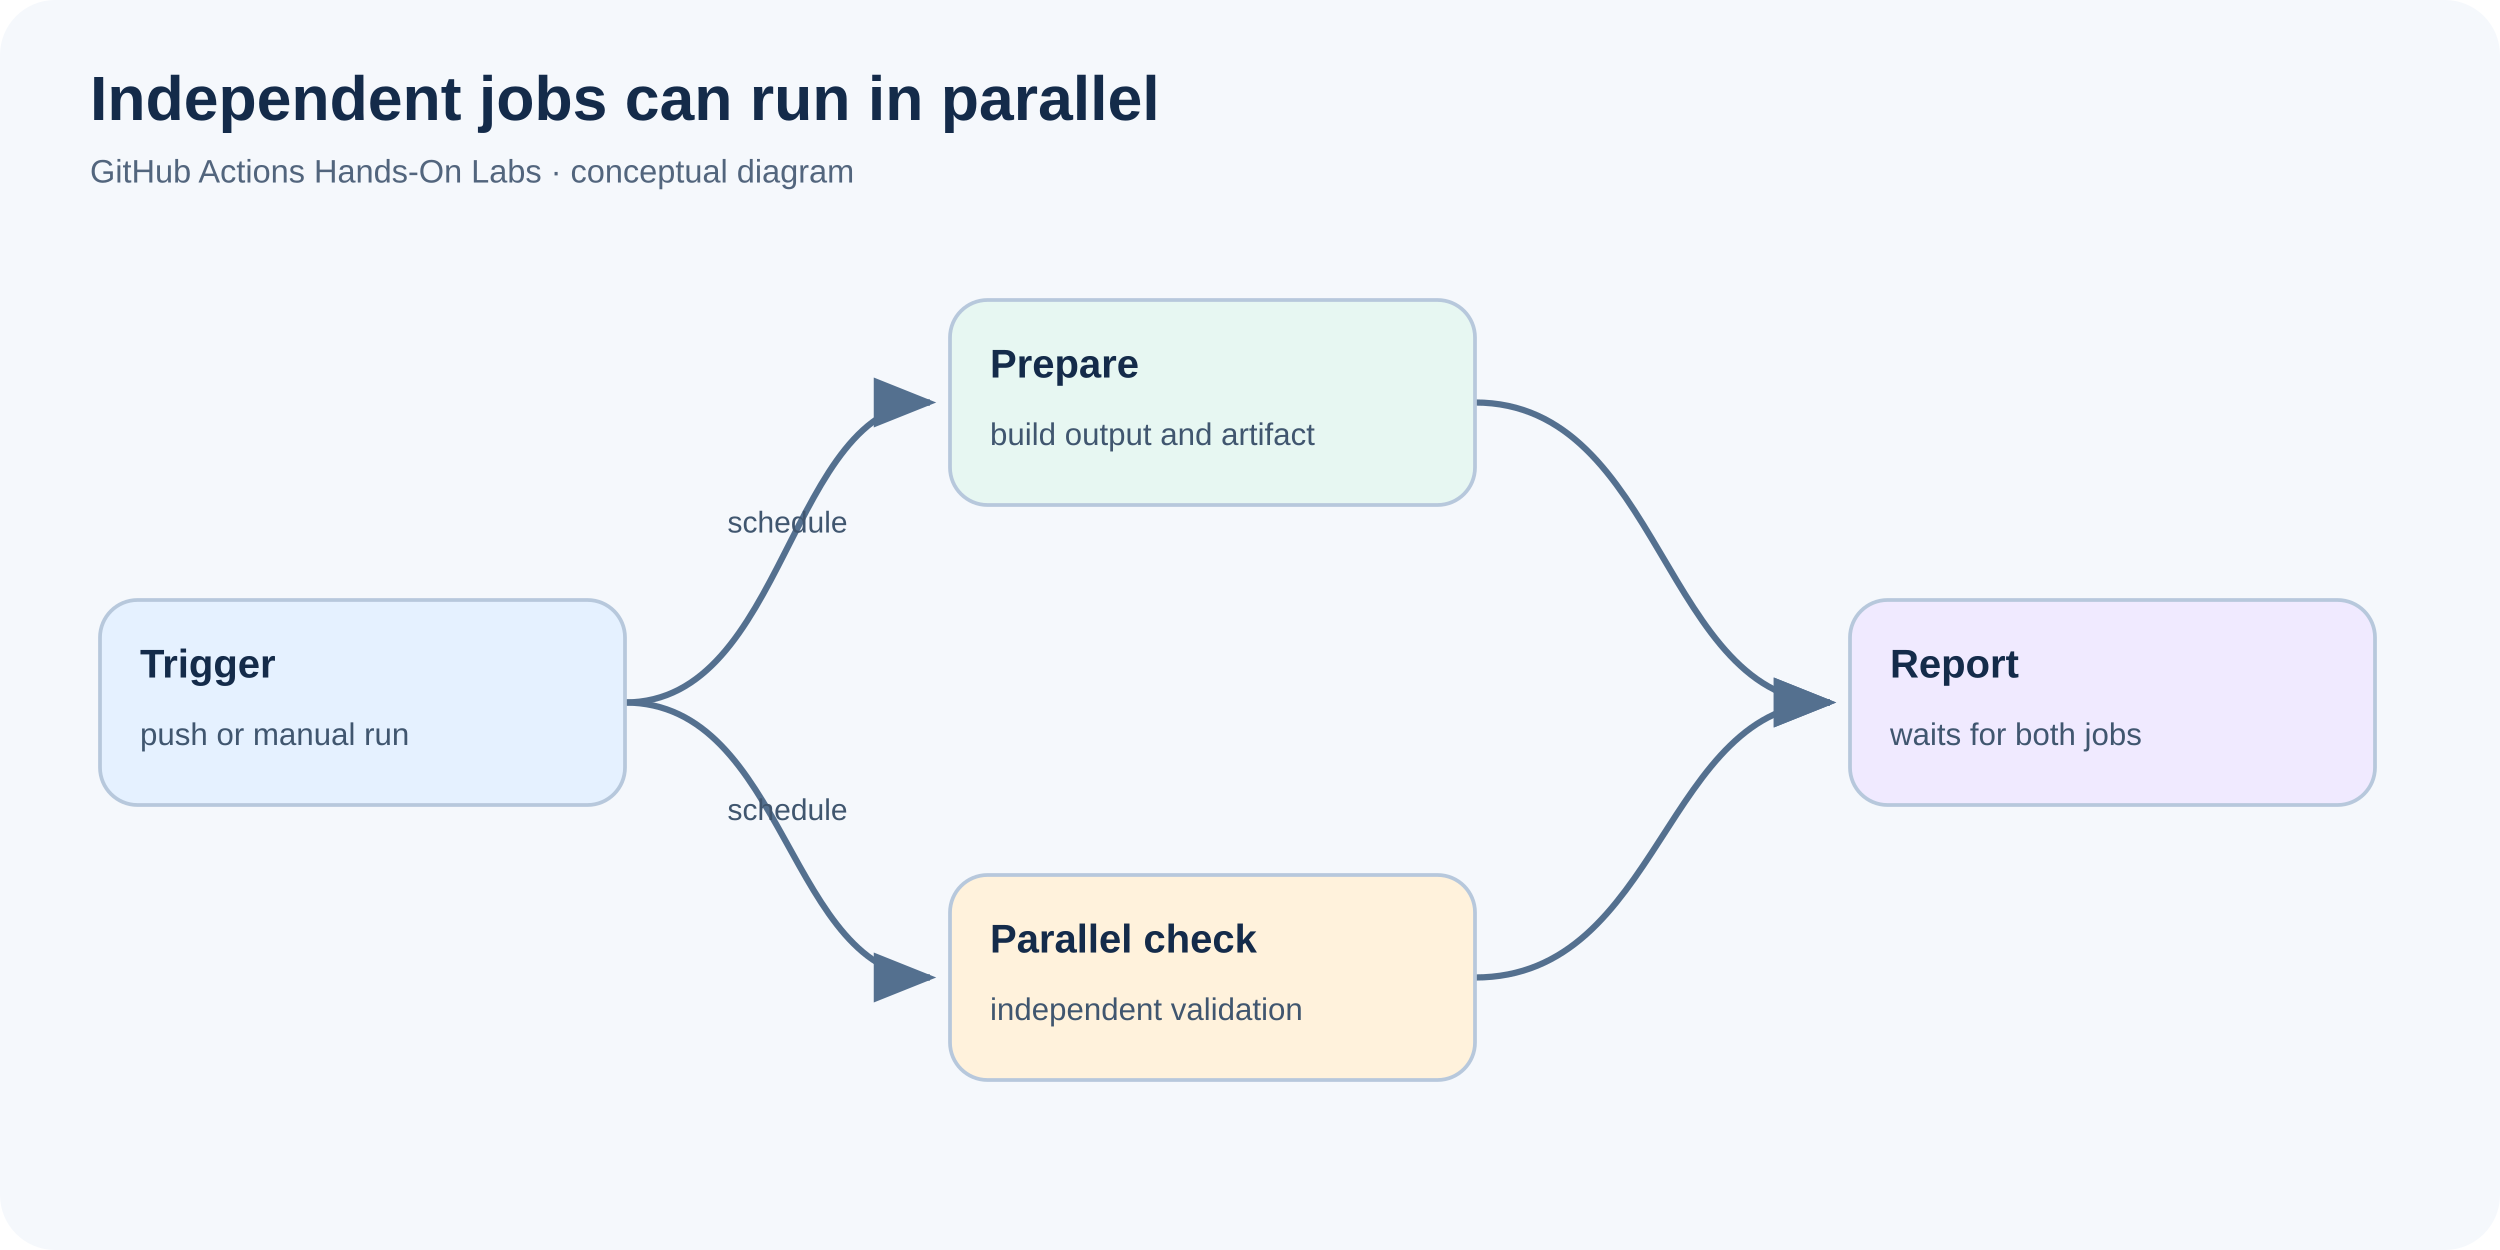
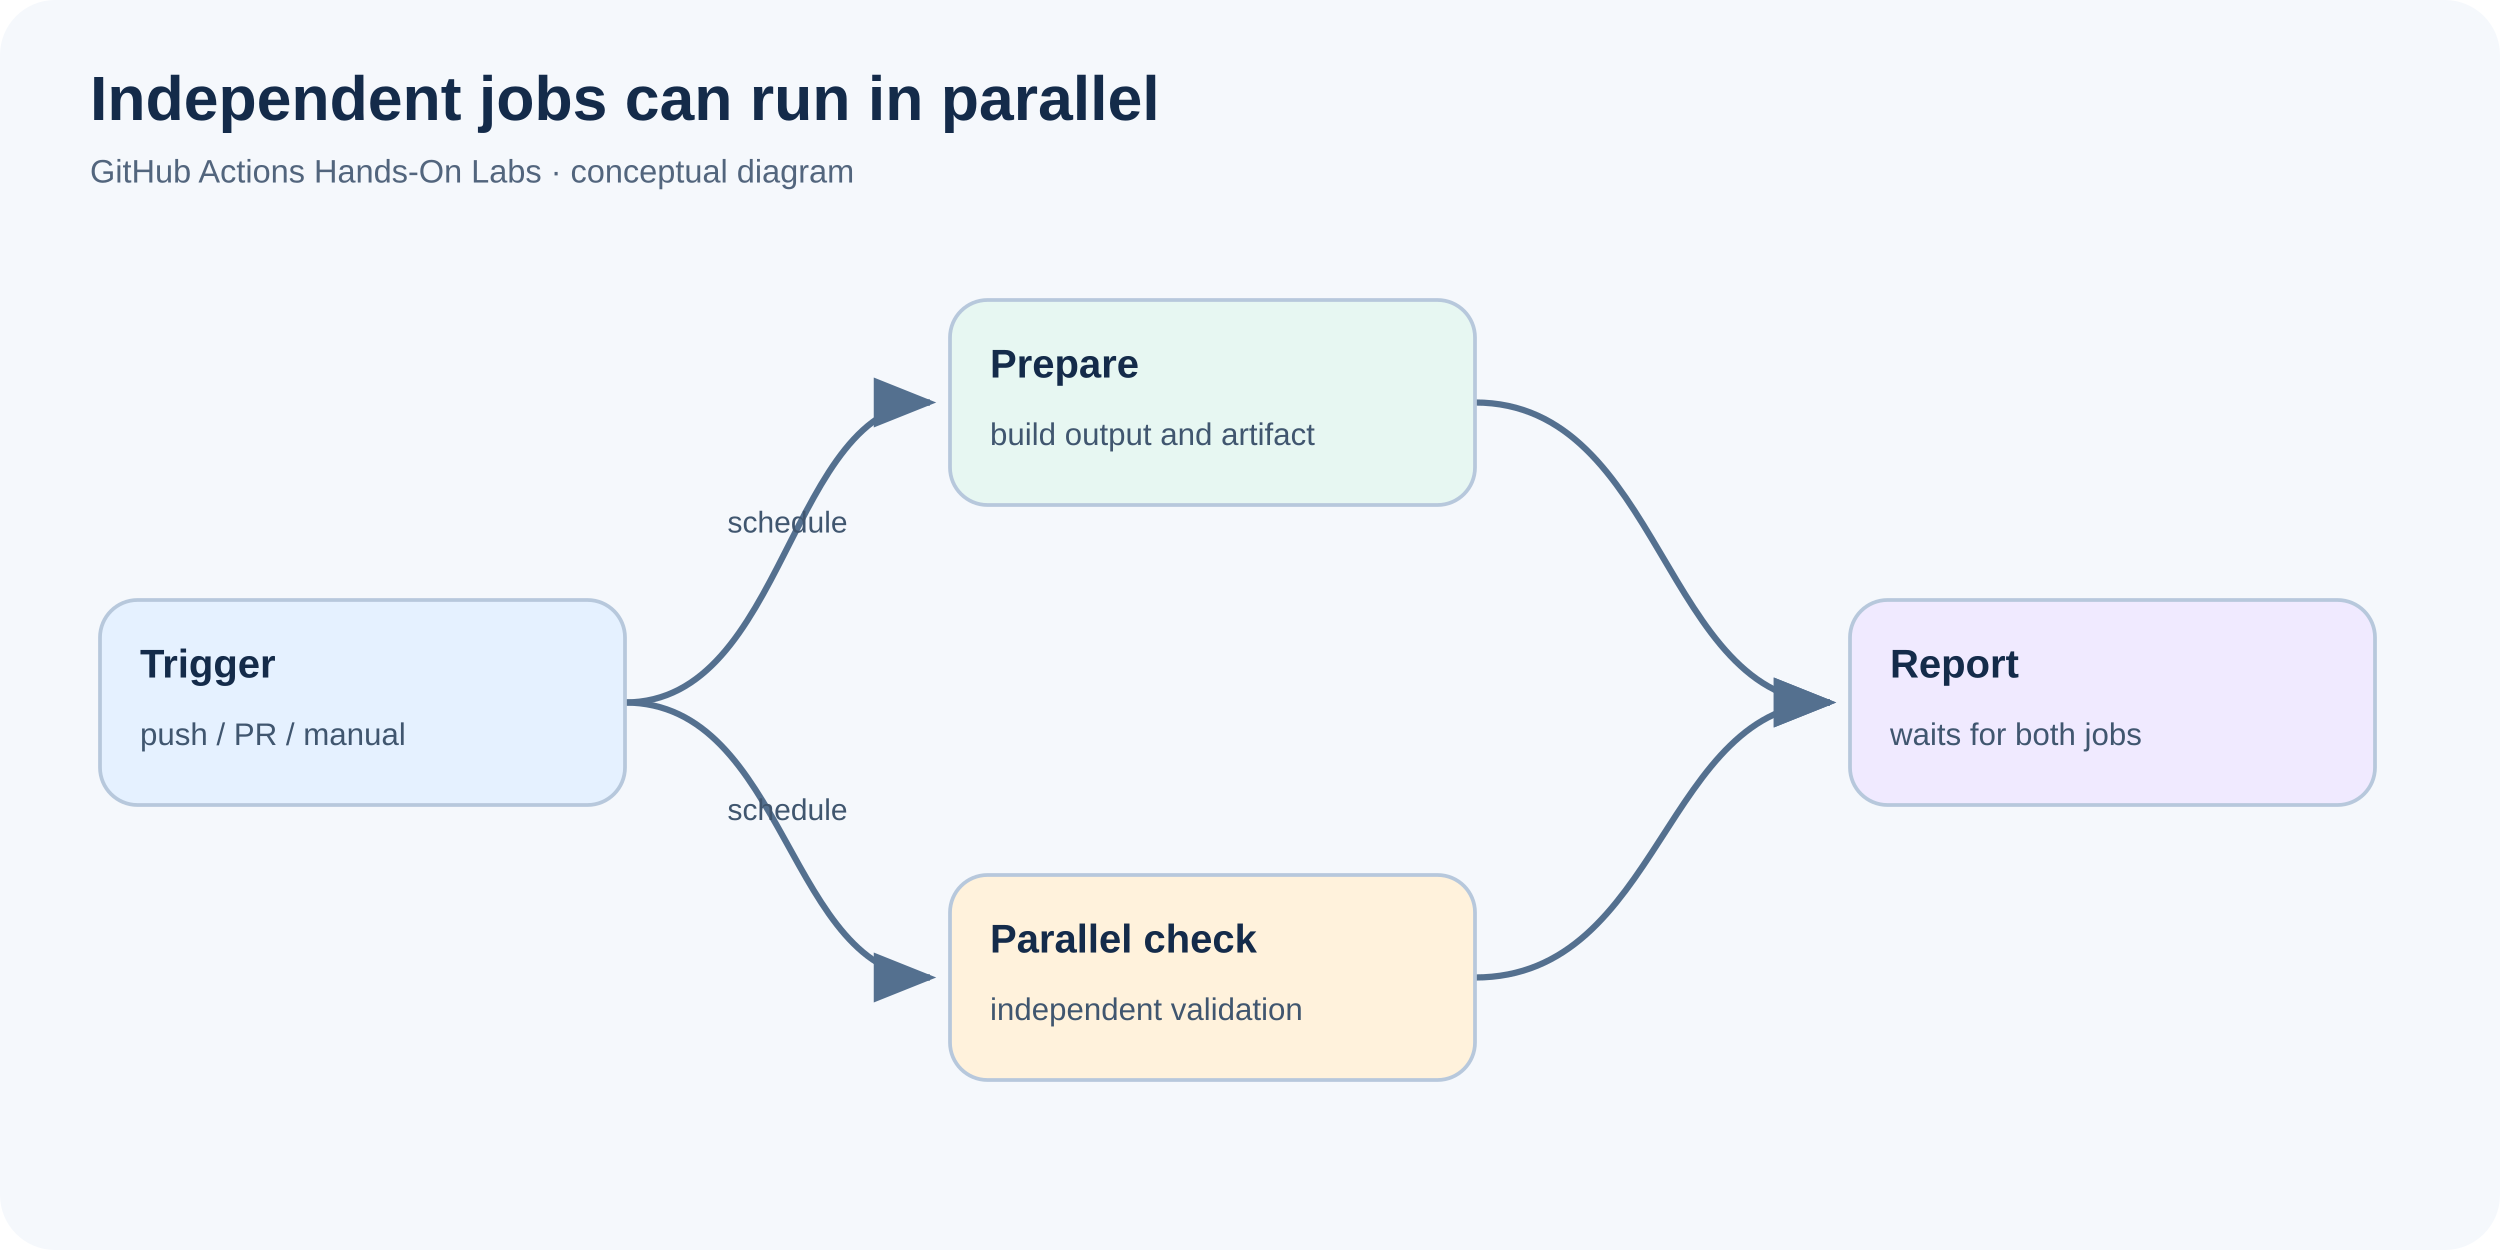
<svg xmlns="http://www.w3.org/2000/svg" width="1000" height="500" viewBox="0 0 1000 500">
  <defs>
    <marker id="arrow" markerWidth="10" markerHeight="8" refX="9" refY="4" orient="auto">
      <path d="M0,0 L10,4 L0,8 Z" fill="#54708f" />
    </marker>
  </defs>
  <rect width="100%" height="100%" rx="22" fill="#f5f8fc" />
  <text x="36" y="48" font-family="Arial,sans-serif" font-size="25" font-weight="700" fill="#142b4a">Independent jobs can run in parallel</text>
  <text x="36" y="73" font-family="Arial,sans-serif" font-size="13" fill="#52657d">GitHub Actions Hands-On Labs · conceptual diagram</text>
  <path d="M250 281.0 C315.0 281.0, 315.0 161.0, 372 161.0" fill="none" stroke="#54708f" stroke-width="2.5" marker-end="url(#arrow)" />
  <text x="315.0" y="213.0" text-anchor="middle" font-family="Arial,sans-serif" font-size="12" fill="#40566f">schedule</text>
  <path d="M250 281.0 C315.0 281.0, 315.0 391.0, 372 391.0" fill="none" stroke="#54708f" stroke-width="2.5" marker-end="url(#arrow)" />
  <text x="315.0" y="328.0" text-anchor="middle" font-family="Arial,sans-serif" font-size="12" fill="#40566f">schedule</text>
  <path d="M590 161.0 C665.0 161.0, 665.0 281.0, 732 281.0" fill="none" stroke="#54708f" stroke-width="2.5" marker-end="url(#arrow)" />
  <path d="M590 391.0 C665.0 391.0, 665.0 281.0, 732 281.0" fill="none" stroke="#54708f" stroke-width="2.5" marker-end="url(#arrow)" />
  <rect x="40" y="240" width="210" height="82" rx="15" fill="#e5f1ff" stroke="#b7c8dc" stroke-width="1.5" />
  <text x="56" y="271" font-family="Arial,sans-serif" font-size="16" font-weight="700" fill="#142b4a">Trigger</text>
-   <text x="56" y="298" font-family="Arial,sans-serif" font-size="12.5" fill="#40566f">push or manual run</text>
+   <text x="56" y="298" font-family="Arial,sans-serif" font-size="12.5" fill="#40566f">push / PR / manual</text>
  <rect x="380" y="120" width="210" height="82" rx="15" fill="#e7f7f2" stroke="#b7c8dc" stroke-width="1.5" />
  <text x="396" y="151" font-family="Arial,sans-serif" font-size="16" font-weight="700" fill="#142b4a">Prepare</text>
  <text x="396" y="178" font-family="Arial,sans-serif" font-size="12.5" fill="#40566f">build output and artifact</text>
  <rect x="380" y="350" width="210" height="82" rx="15" fill="#fff2dc" stroke="#b7c8dc" stroke-width="1.5" />
  <text x="396" y="381" font-family="Arial,sans-serif" font-size="16" font-weight="700" fill="#142b4a">Parallel check</text>
  <text x="396" y="408" font-family="Arial,sans-serif" font-size="12.5" fill="#40566f">independent validation</text>
  <rect x="740" y="240" width="210" height="82" rx="15" fill="#f0eaff" stroke="#b7c8dc" stroke-width="1.5" />
  <text x="756" y="271" font-family="Arial,sans-serif" font-size="16" font-weight="700" fill="#142b4a">Report</text>
  <text x="756" y="298" font-family="Arial,sans-serif" font-size="12.5" fill="#40566f">waits for both jobs</text>
</svg>
